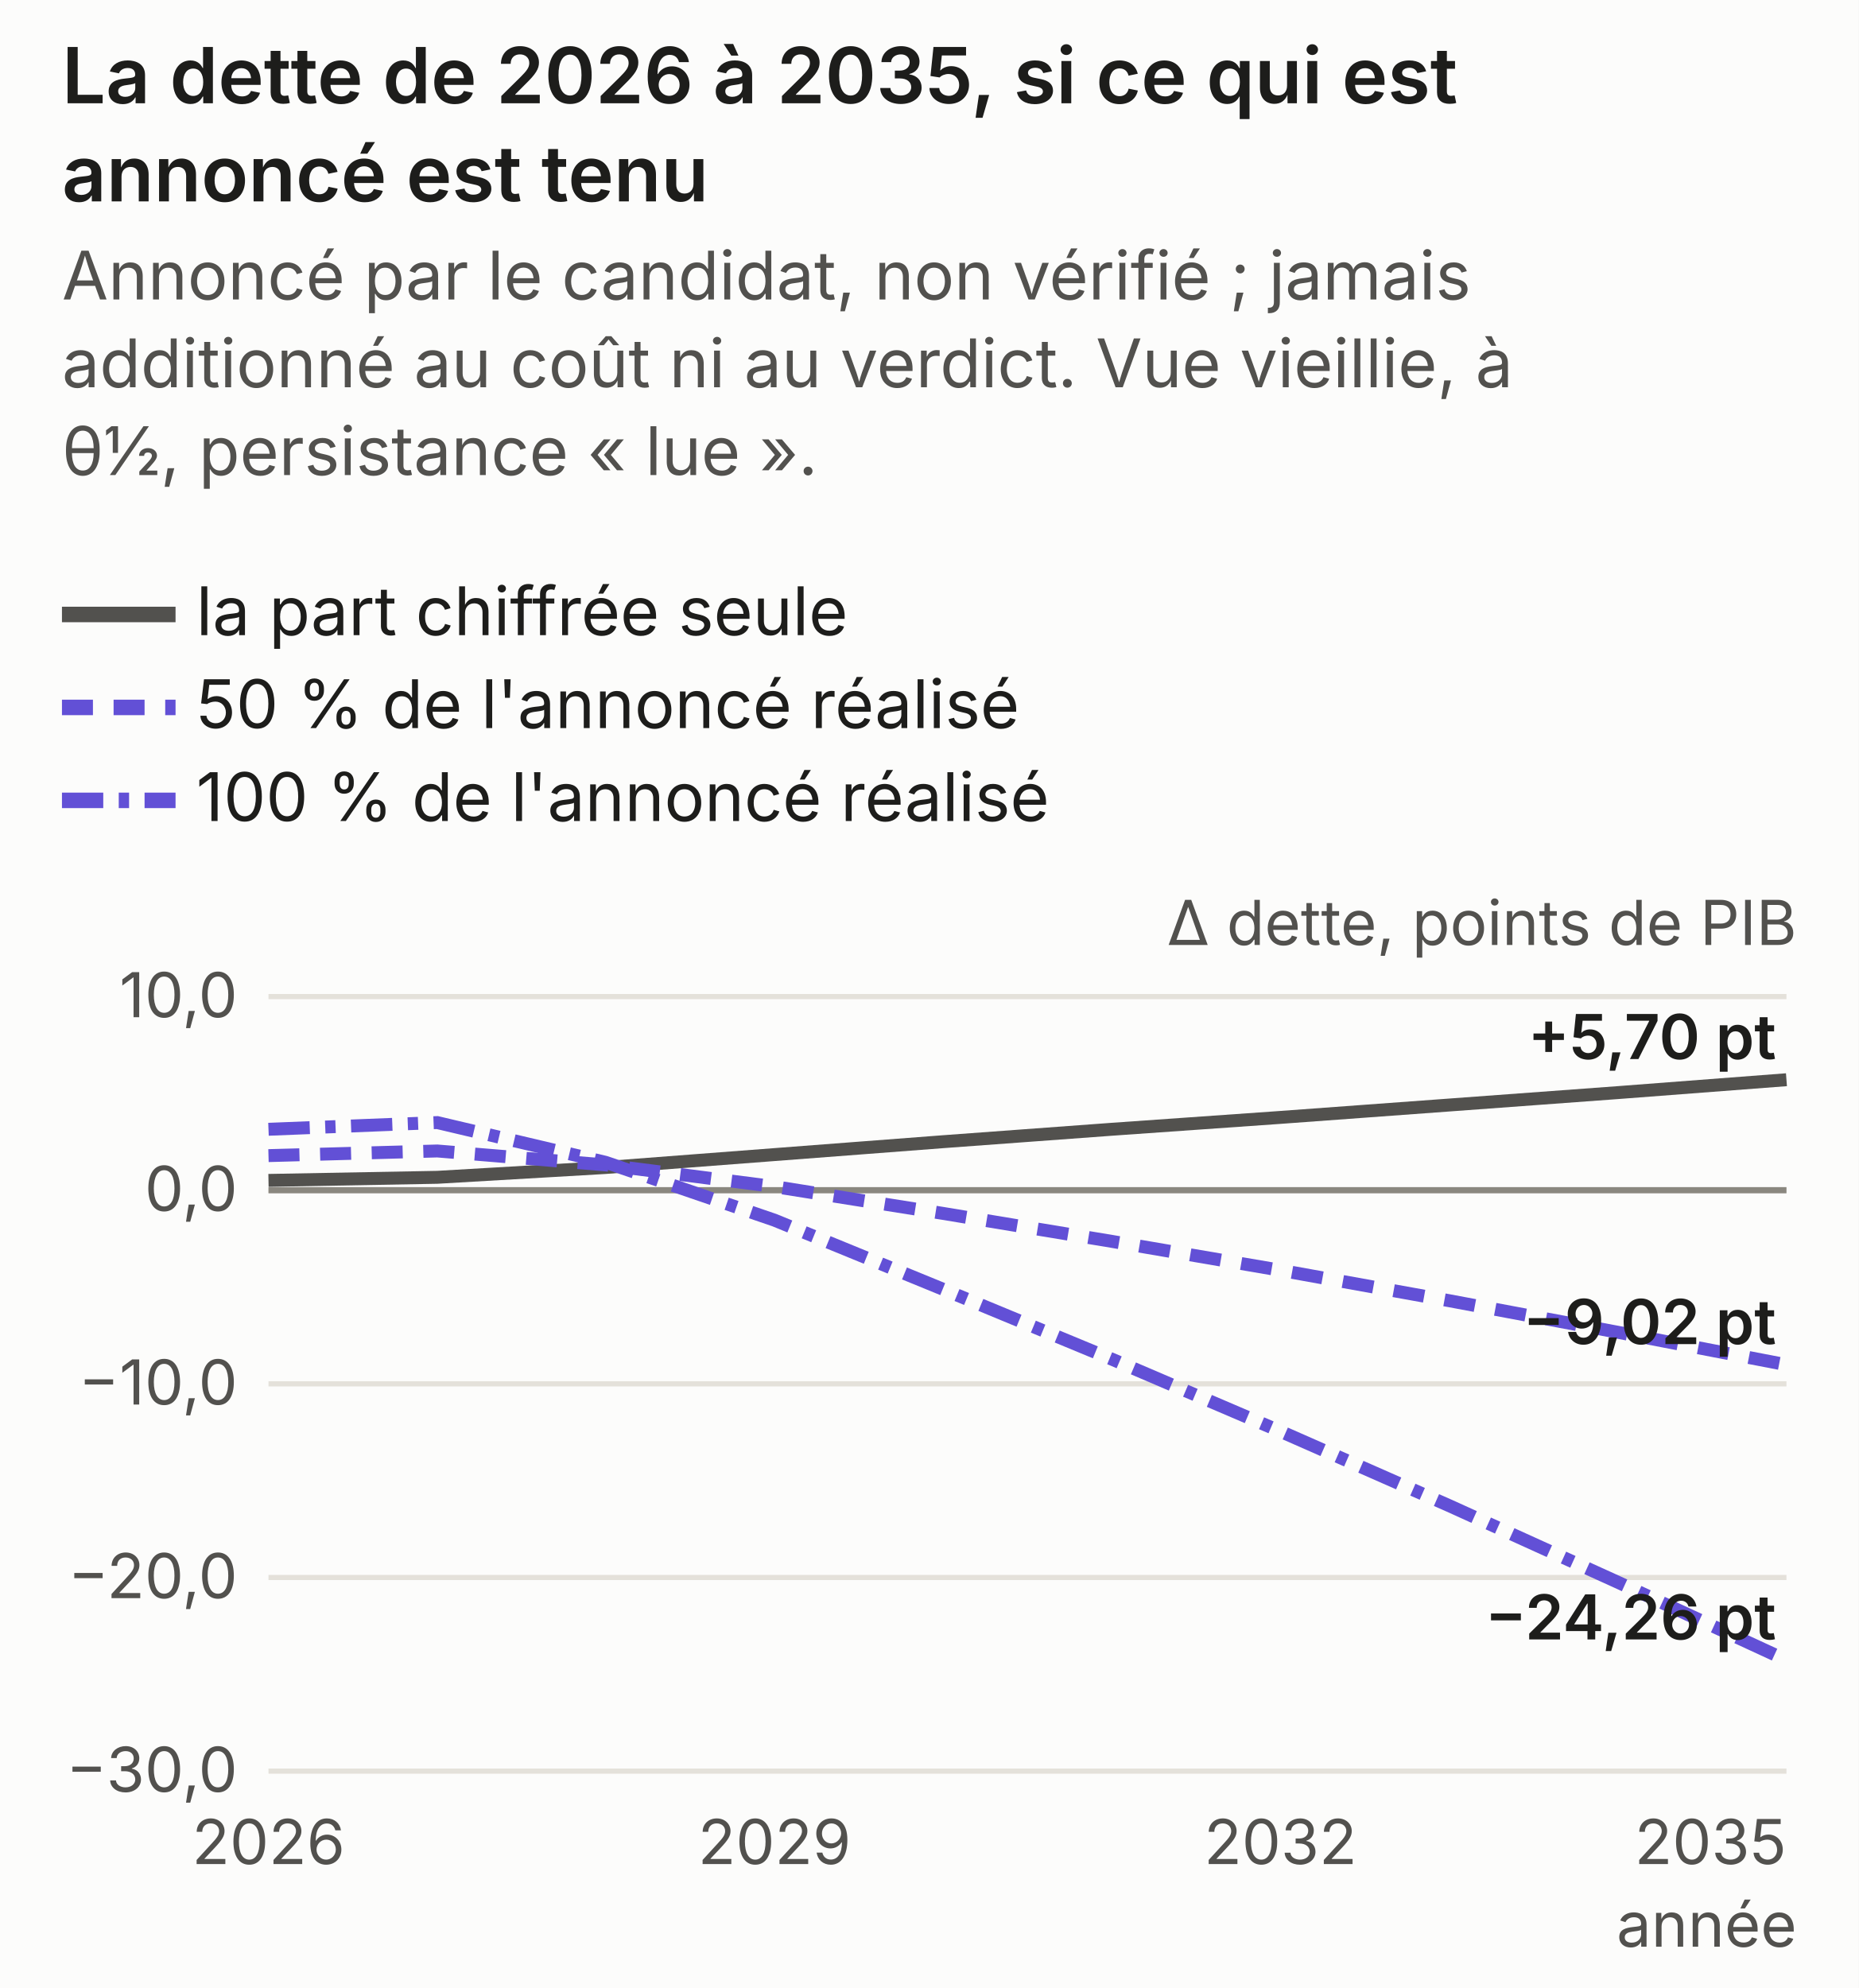
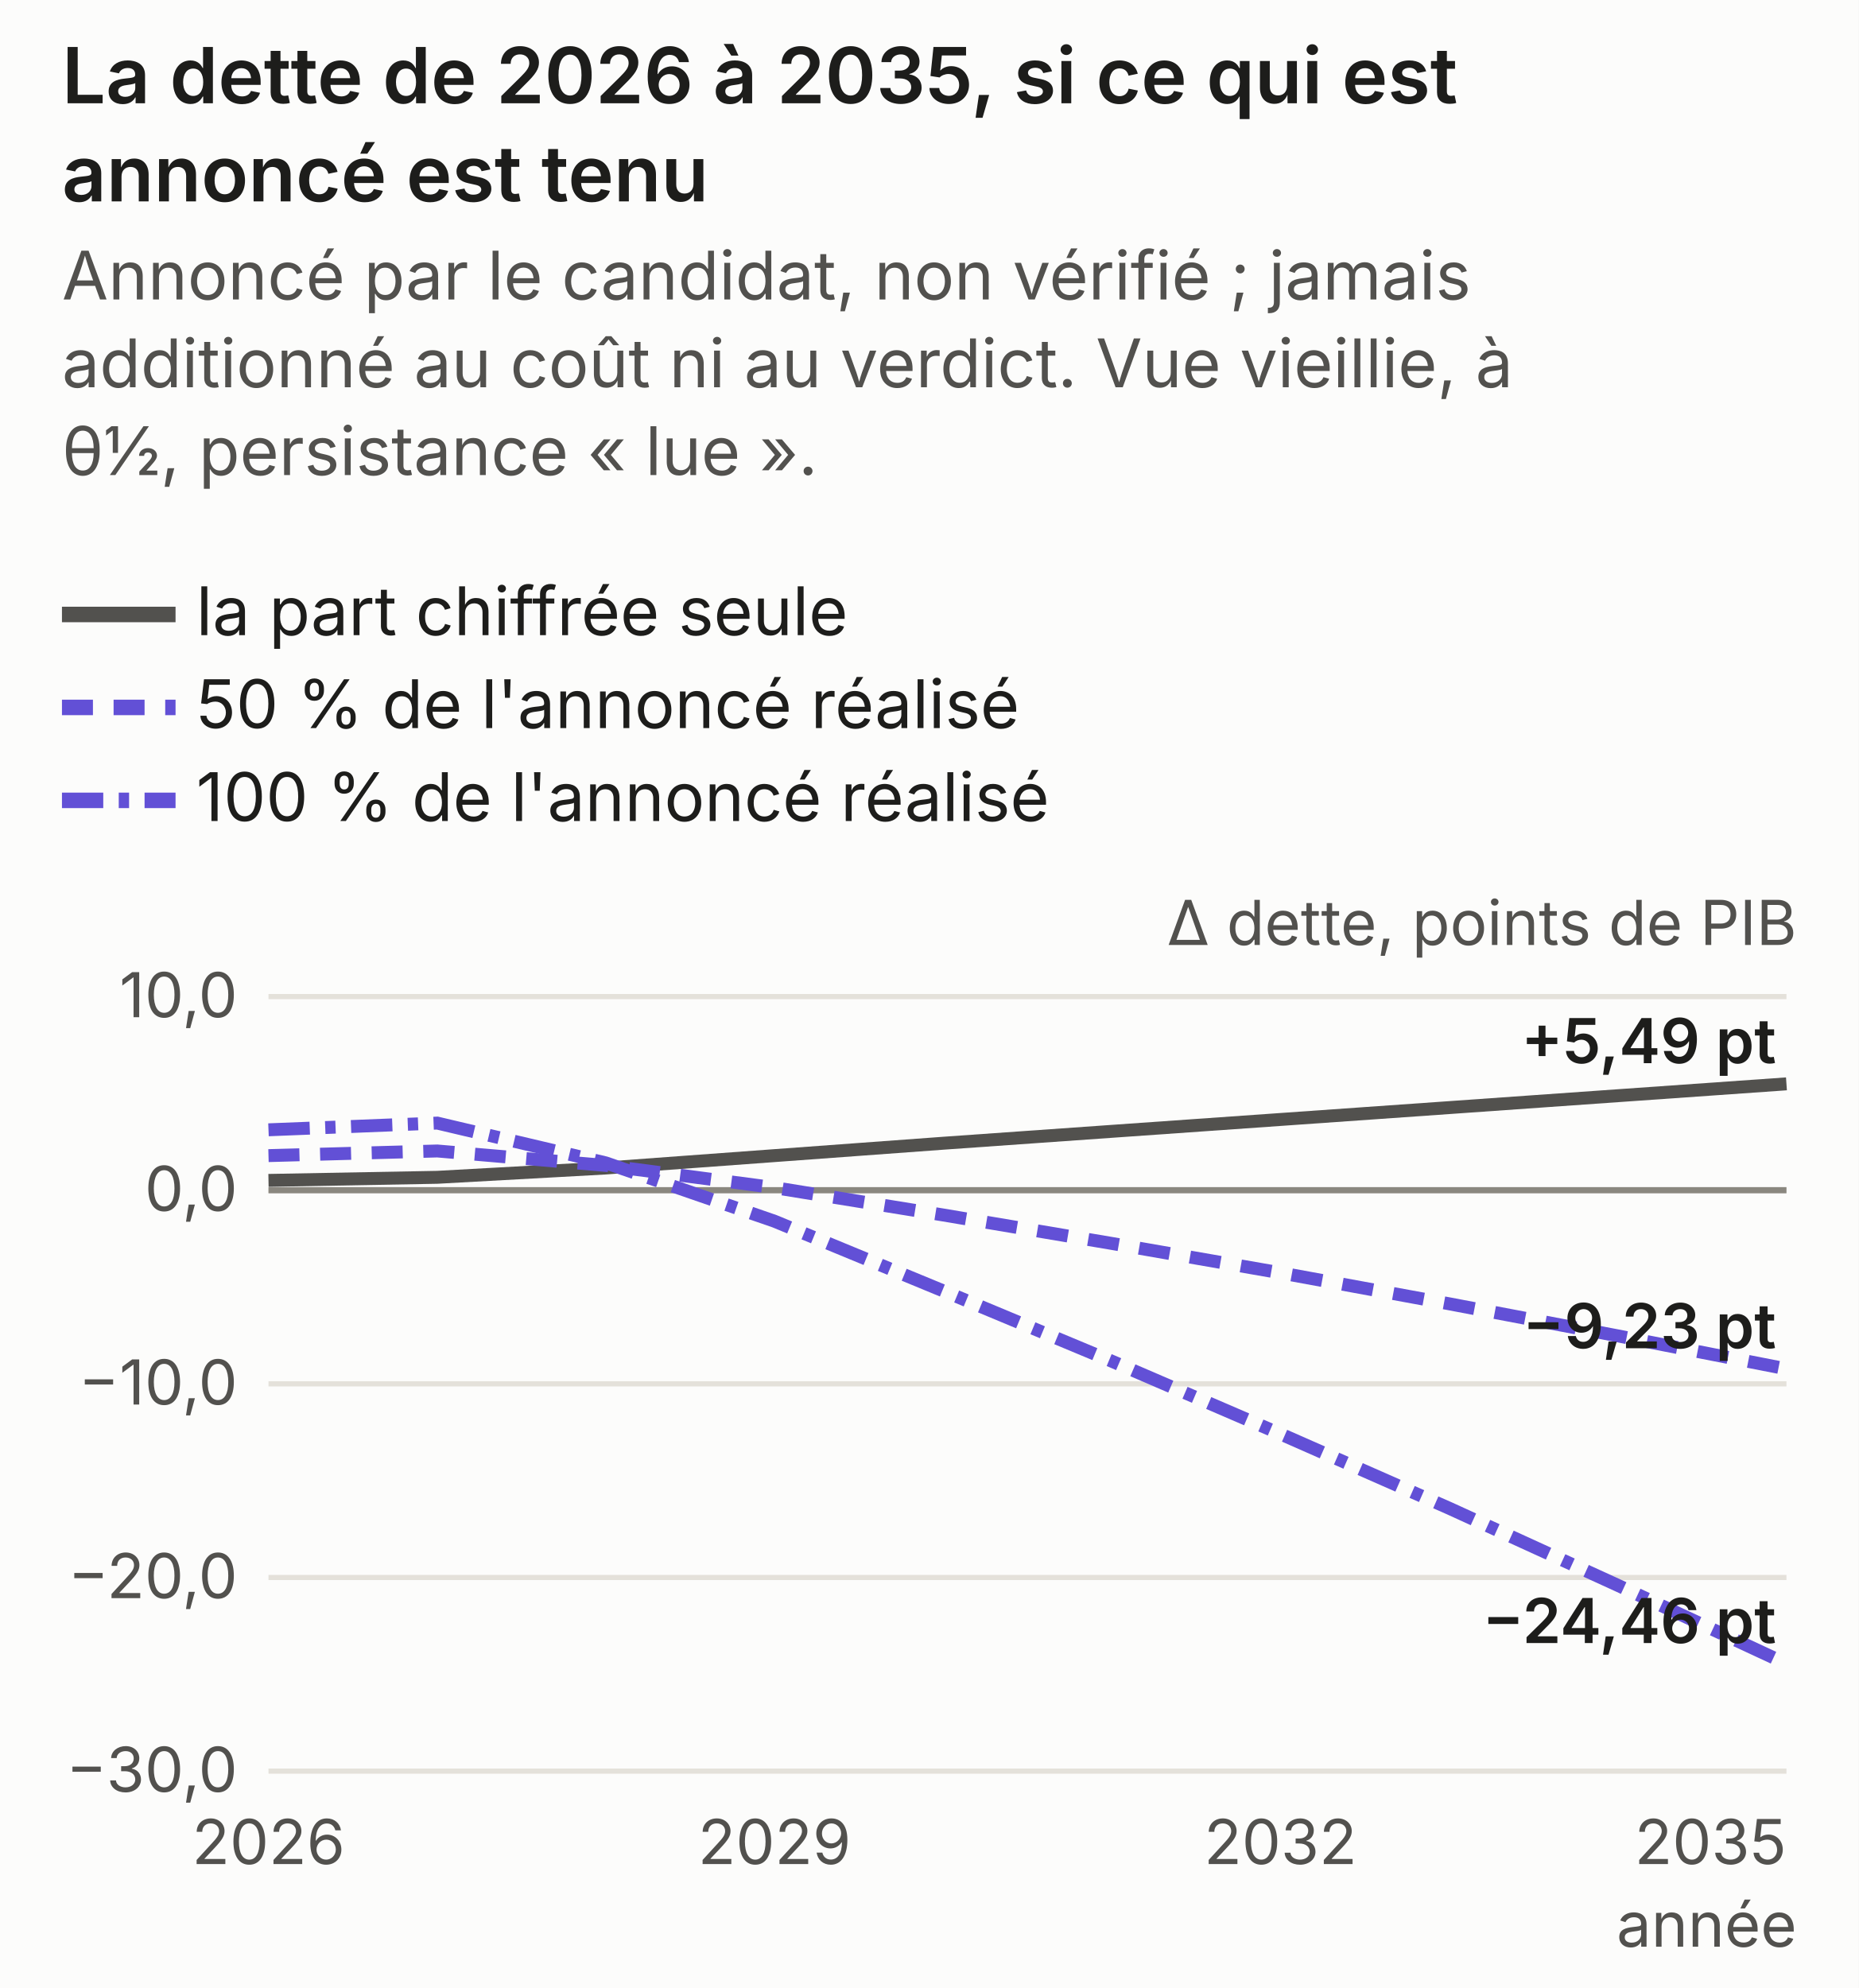
<svg xmlns="http://www.w3.org/2000/svg" viewBox="0 0 360 385" width="360" height="385" role="img" aria-labelledby="pres2027_lisnard_programme-annoncee-t pres2027_lisnard_programme-annoncee-d" font-size="13">
  <style>.g-fond{fill:#fcfcfb}.g-encre{fill:#1d1d1b}.g-doux{fill:#52514e}
.g-axe{stroke:#8a877f}.g-grille{stroke:#e4e1da}.g-zero{stroke:#52514e}
.g-s1{stroke:#2a78d6}.g-s2{stroke:#eb6834}.g-s3{stroke:#1baf7a}.g-s4{stroke:#6250d6}
.g-f1{fill:#2a78d6}.g-f2{fill:#eb6834}.g-f3{fill:#1baf7a}.g-f4{fill:#6250d6}
.g-bande{fill:#2a78d6;fill-opacity:.16}.g-plus{fill:#2a78d6}.g-moins{fill:#e34948}
.g-total{fill:#52514e}.g-lien{stroke:#8a877f}.g-sur{fill:#ffffff}
@media (prefers-color-scheme: dark){
.g-fond{fill:#1a1a19}.g-encre{fill:#ece9e2}.g-doux{fill:#c3c2b7}
.g-axe{stroke:#8f8b80}.g-grille{stroke:#33322f}.g-zero{stroke:#c3c2b7}
.g-s1{stroke:#3987e5}.g-s2{stroke:#d95926}.g-s3{stroke:#199e70}.g-s4{stroke:#9085e9}
.g-f1{fill:#3987e5}.g-f2{fill:#d95926}.g-f3{fill:#199e70}.g-f4{fill:#9085e9}
.g-bande{fill:#3987e5;fill-opacity:.24}.g-plus{fill:#3987e5}.g-moins{fill:#e66767}
.g-total{fill:#6b6862}.g-lien{stroke:#8f8b80}}
text{font-family:system-ui,-apple-system,"Segoe UI",sans-serif}</style>
  <rect class="g-fond" fill="#fcfcfb" x="0" y="0" width="360" height="385" />
  <text class="g-encre" fill="#1d1d1b" x="12" y="20" text-anchor="start" font-size="15" font-weight="600">La dette de 2026 à 2035, si ce qui est</text>
  <text class="g-encre" fill="#1d1d1b" x="12" y="39" text-anchor="start" font-size="15" font-weight="600">annoncé est tenu</text>
  <text class="g-doux" fill="#52514e" x="12" y="58" text-anchor="start">Annoncé par le candidat, non vérifié ; jamais</text>
  <text class="g-doux" fill="#52514e" x="12" y="75" text-anchor="start">additionné au coût ni au verdict. Vue vieillie, à</text>
  <text class="g-doux" fill="#52514e" x="12" y="92" text-anchor="start">θ½, persistance « lue ».</text>
  <line class="g-zero" stroke="#52514e" stroke-width="3" x1="12" y1="119" x2="34" y2="119" />
  <text class="g-encre" fill="#1d1d1b" x="38" y="123" text-anchor="start">la part chiffrée seule</text>
  <line class="g-s4" stroke="#6250d6" stroke-width="3" stroke-dasharray="6 4" x1="12" y1="137" x2="34" y2="137" />
  <text class="g-encre" fill="#1d1d1b" x="38" y="141" text-anchor="start">50 % de l'annoncé réalisé</text>
  <line class="g-s4" stroke="#6250d6" stroke-width="3" stroke-dasharray="8 3 2 3" x1="12" y1="155" x2="34" y2="155" />
  <text class="g-encre" fill="#1d1d1b" x="38" y="159" text-anchor="start">100 % de l'annoncé réalisé</text>
  <text class="g-doux" fill="#52514e" x="348" y="183" text-anchor="end" font-size="12">Δ dette, points de PIB</text>
  <line class="g-grille" stroke="#e4e1da" stroke-width="1" x1="52" y1="343" x2="346" y2="343" />
  <text class="g-doux" fill="#52514e" x="46" y="347" text-anchor="end" font-size="12">−30,0</text>
  <line class="g-grille" stroke="#e4e1da" stroke-width="1" x1="52" y1="305.5" x2="346" y2="305.5" />
  <text class="g-doux" fill="#52514e" x="46" y="309.5" text-anchor="end" font-size="12">−20,0</text>
  <line class="g-grille" stroke="#e4e1da" stroke-width="1" x1="52" y1="268" x2="346" y2="268" />
  <text class="g-doux" fill="#52514e" x="46" y="272" text-anchor="end" font-size="12">−10,0</text>
  <line class="g-grille" stroke="#e4e1da" stroke-width="1" x1="52" y1="230.5" x2="346" y2="230.5" />
  <text class="g-doux" fill="#52514e" x="46" y="234.5" text-anchor="end" font-size="12">0,0</text>
  <line class="g-grille" stroke="#e4e1da" stroke-width="1" x1="52" y1="193" x2="346" y2="193" />
  <text class="g-doux" fill="#52514e" x="46" y="197" text-anchor="end" font-size="12">10,0</text>
  <line class="g-axe" stroke="#8a877f" stroke-width="1.2" x1="52" y1="230.5" x2="346" y2="230.5" />
-   <polyline class="g-zero" stroke="#52514e" fill="none" stroke-width="2.5" points="52,228.6 84.7,228 117.3,226.1 150,223.6 182.7,221.1 215.3,218.7 248,216.4 280.7,214 313.3,211.6 346,209.1" />
-   <polyline class="g-s4" stroke="#6250d6" fill="none" stroke-width="2.5" stroke-dasharray="6 4" points="52,223.8 84.7,222.9 117.3,225.6 150,229.8 182.7,235 215.3,240.4 248,246 280.7,251.9 313.3,258 346,264.3" />
-   <polyline class="g-s4" stroke="#6250d6" fill="none" stroke-width="2.5" stroke-dasharray="8 3 2 3" points="52,218.7 84.7,217.4 117.3,225.1 150,236.3 182.7,249.7 215.3,263.2 248,277.2 280.7,291.6 313.3,306.4 346,321.5" />
-   <text class="g-encre" fill="#1d1d1b" x="344" y="205.1" text-anchor="end" font-size="12" font-weight="600">+5,70 pt</text>
-   <text class="g-encre" fill="#1d1d1b" x="344" y="260.3" text-anchor="end" font-size="12" font-weight="600">−9,02 pt</text>
-   <text class="g-encre" fill="#1d1d1b" x="344" y="317.5" text-anchor="end" font-size="12" font-weight="600">−24,26 pt</text>
+   <polyline class="g-zero" stroke="#52514e" fill="none" stroke-width="2.5" points="52,228.6 84.7,228 117.3,226.2 150,223.8 182.7,221.4 215.3,219.1 248,216.8 280.7,214.5 313.3,212.2 346,209.9" />
+   <polyline class="g-s4" stroke="#6250d6" fill="none" stroke-width="2.5" stroke-dasharray="6 4" points="52,223.8 84.7,222.9 117.3,225.7 150,230 182.7,235.3 215.3,240.8 248,246.5 280.7,252.5 313.3,258.7 346,265.1" />
+   <polyline class="g-s4" stroke="#6250d6" fill="none" stroke-width="2.5" stroke-dasharray="8 3 2 3" points="52,218.8 84.7,217.5 117.3,225.2 150,236.5 182.7,250 215.3,263.6 248,277.7 280.7,292.1 313.3,307 346,322.2" />
+   <text class="g-encre" fill="#1d1d1b" x="344" y="205.9" text-anchor="end" font-size="12" font-weight="600">+5,49 pt</text>
+   <text class="g-encre" fill="#1d1d1b" x="344" y="261.1" text-anchor="end" font-size="12" font-weight="600">−9,23 pt</text>
+   <text class="g-encre" fill="#1d1d1b" x="344" y="318.2" text-anchor="end" font-size="12" font-weight="600">−24,46 pt</text>
  <text class="g-doux" fill="#52514e" x="52" y="361" text-anchor="middle" font-size="12">2026</text>
  <text class="g-doux" fill="#52514e" x="150" y="361" text-anchor="middle" font-size="12">2029</text>
  <text class="g-doux" fill="#52514e" x="248" y="361" text-anchor="middle" font-size="12">2032</text>
  <text class="g-doux" fill="#52514e" x="346" y="361" text-anchor="end" font-size="12">2035</text>
  <text class="g-doux" fill="#52514e" x="348" y="377" text-anchor="end" font-size="12">année</text>
</svg>
